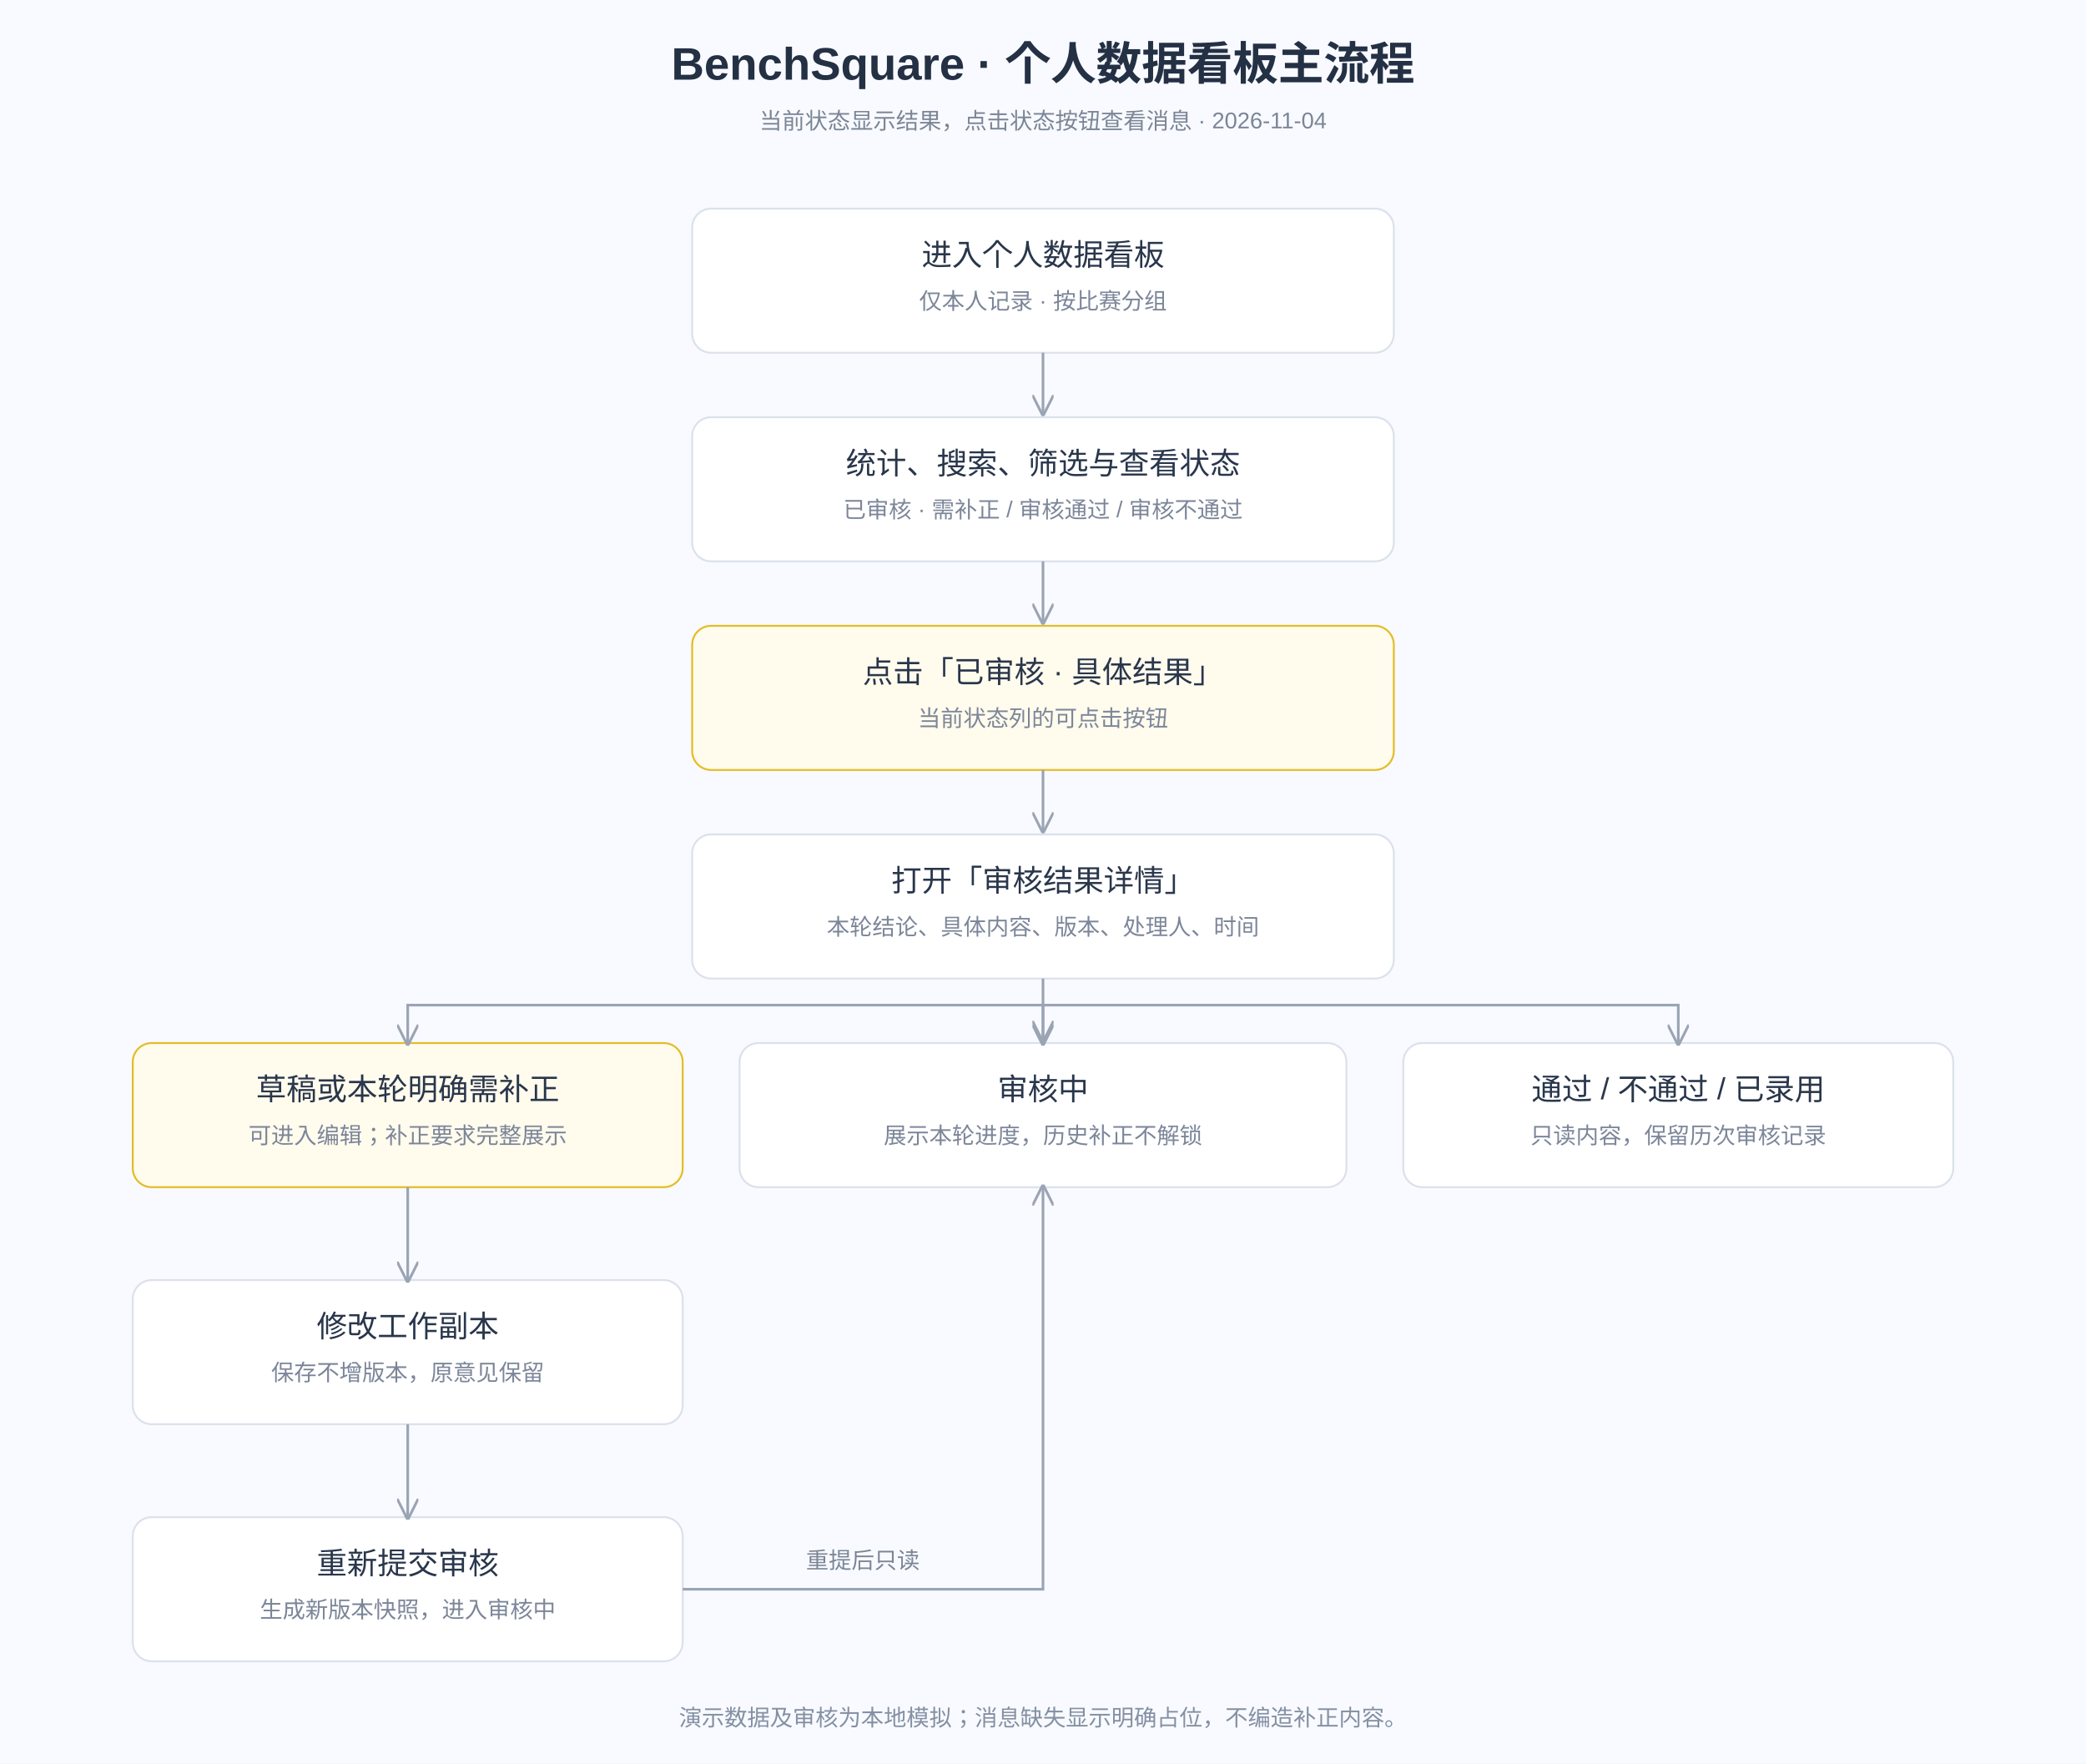
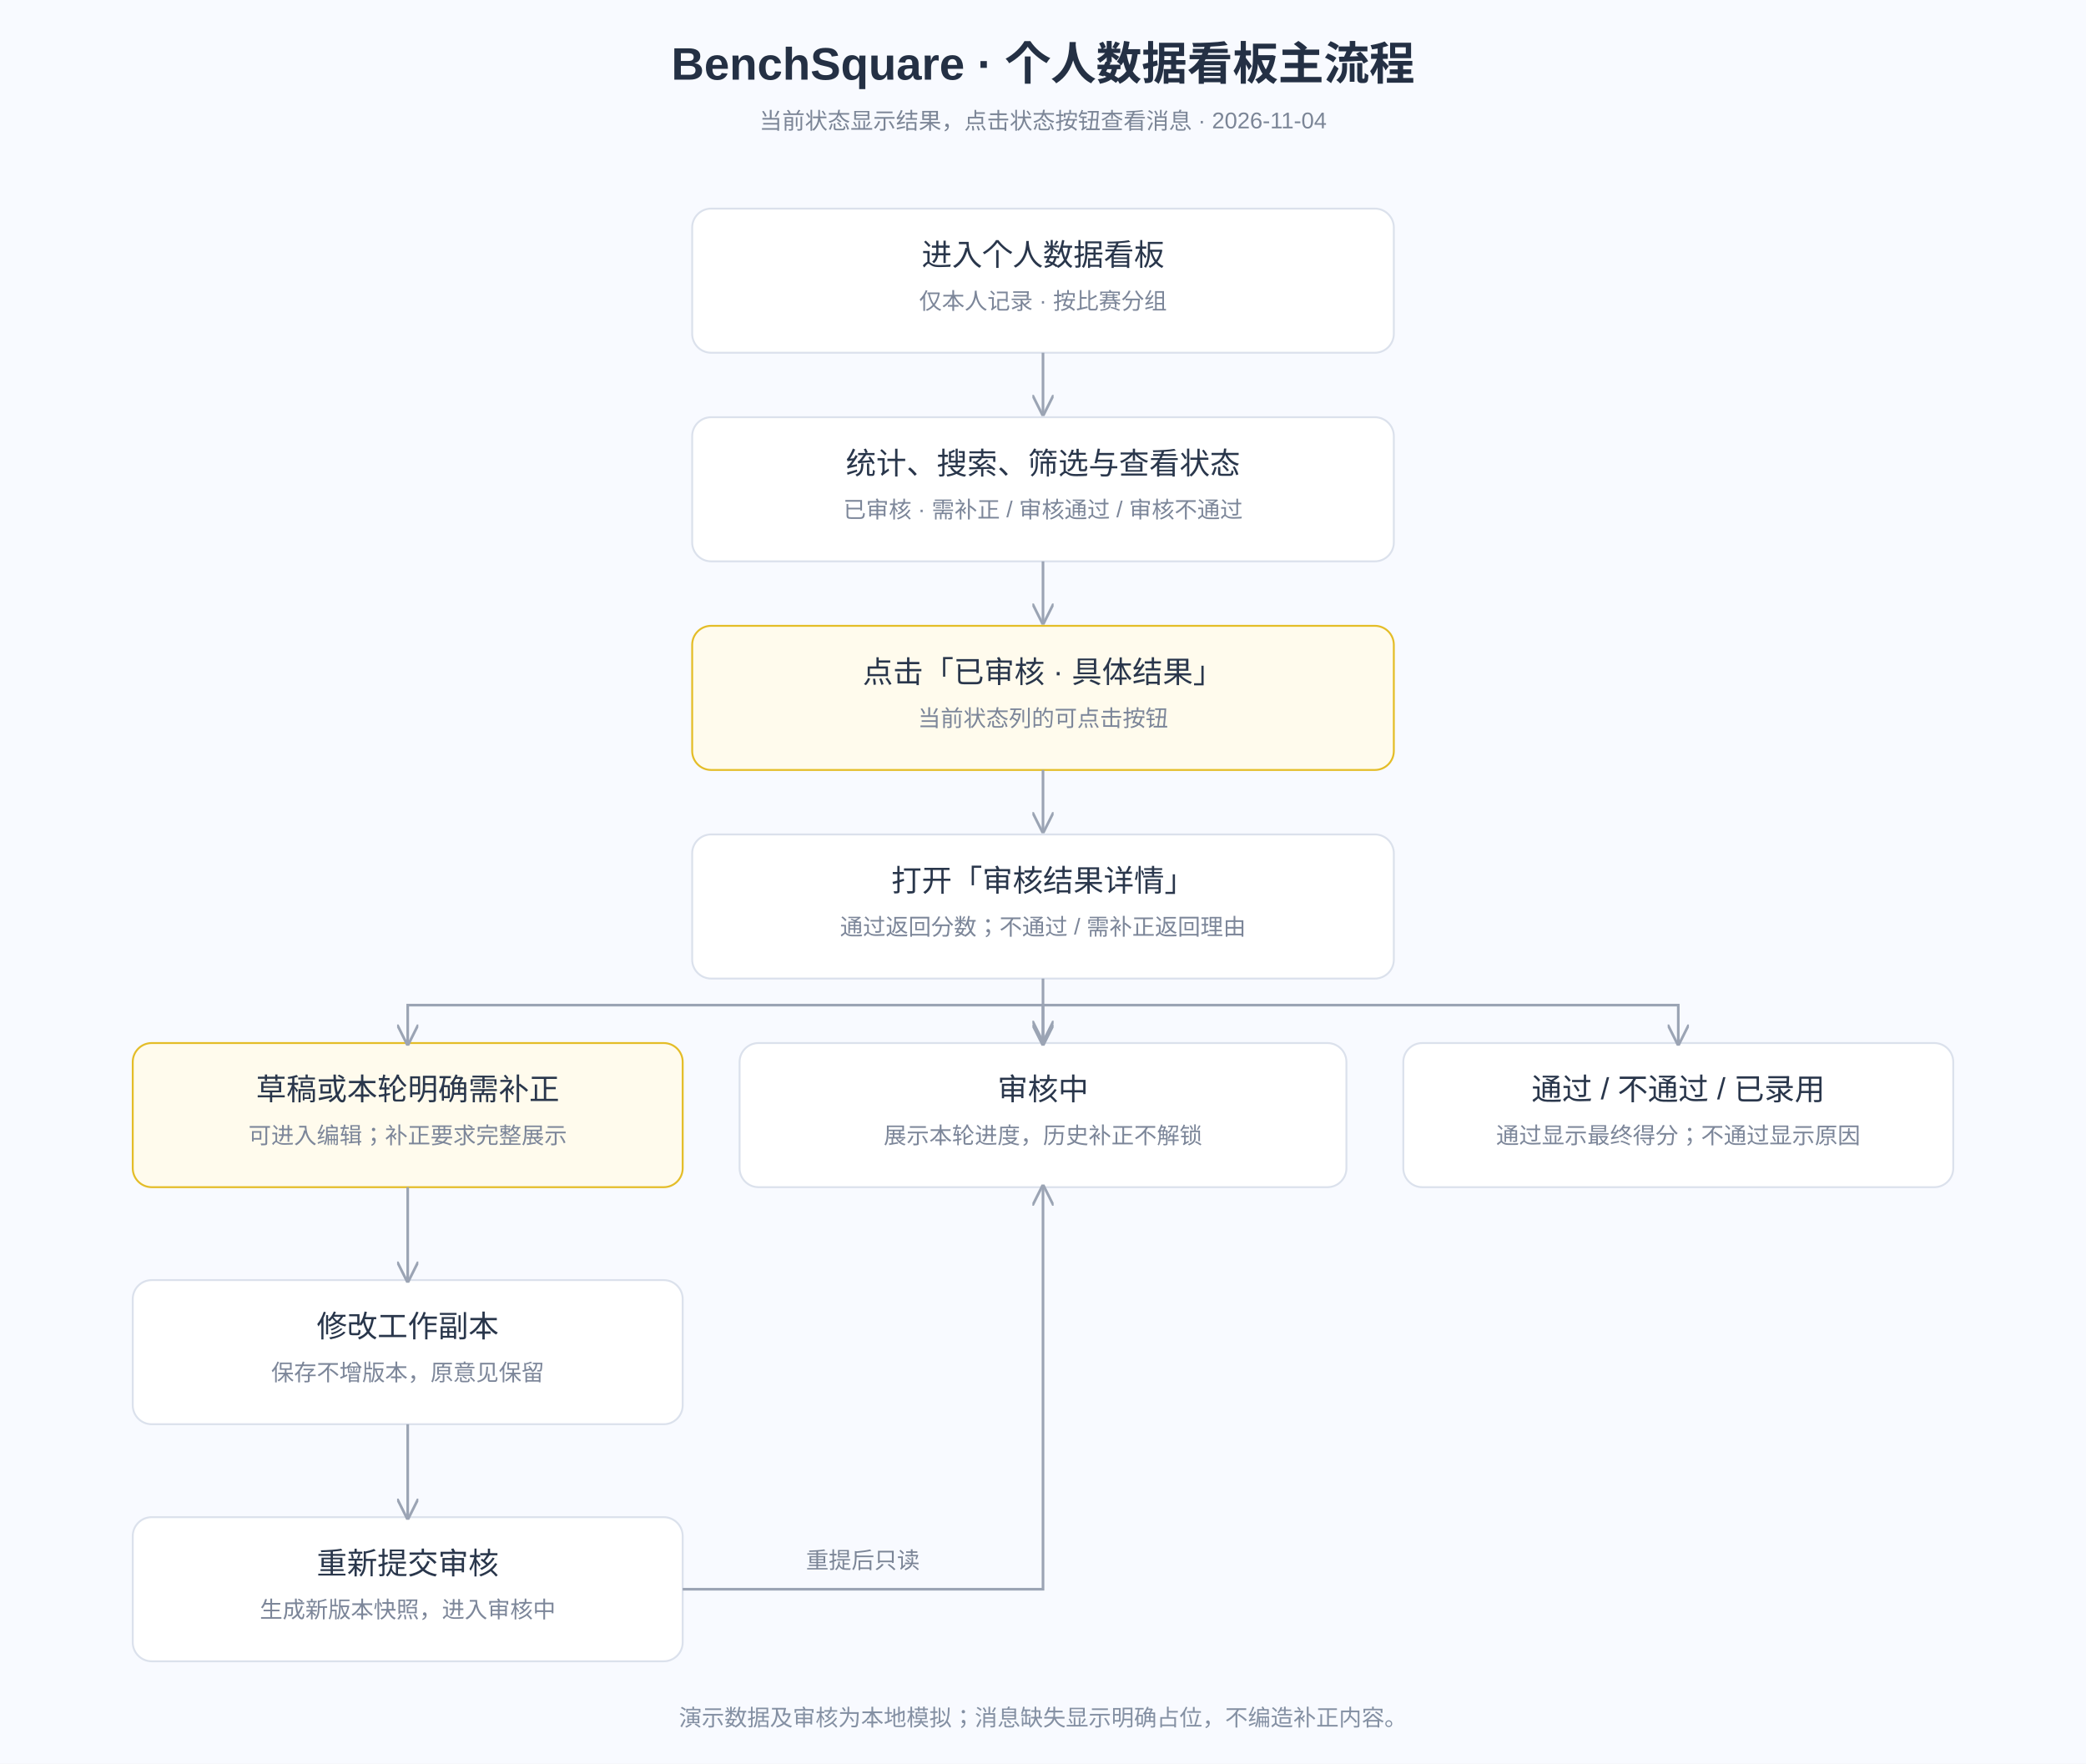
<svg xmlns="http://www.w3.org/2000/svg" width="1100" height="930" viewBox="0 0 1100 930">
  <defs>
    <marker id="arrow" markerWidth="8" markerHeight="8" refX="7" refY="4" orient="auto">
      <path d="M0 0L8 4L0 8" fill="none" stroke="#9ba4b4" />
    </marker>
  </defs>
  <rect width="100%" height="100%" fill="#f8faff" />
  <g font-family="Microsoft YaHei,Arial,sans-serif">
    <text x="550" y="42" text-anchor="middle" font-size="24" font-weight="bold" fill="#243044">BenchSquare · 个人数据看板主流程</text>
    <text x="550" y="68" text-anchor="middle" font-size="12" fill="#7b8596">当前状态显示结果，点击状态按钮查看消息 · 2026-11-04</text>
    <rect x="365" y="110" width="370" height="76" rx="10" fill="#fff" stroke="#dbe1ec" />
    <text x="550" y="140" text-anchor="middle" font-size="16" fill="#29364b">进入个人数据看板</text>
    <text x="550" y="163" text-anchor="middle" font-size="12" fill="#7c8699">仅本人记录 · 按比赛分组</text>
    <path d="M550 186V218" fill="none" stroke="#9ba4b4" stroke-width="1.4" marker-end="url(#arrow)" />
    <rect x="365" y="220" width="370" height="76" rx="10" fill="#fff" stroke="#dbe1ec" />
    <text x="550" y="250" text-anchor="middle" font-size="16" fill="#29364b">统计、搜索、筛选与查看状态</text>
    <text x="550" y="273" text-anchor="middle" font-size="12" fill="#7c8699">已审核 · 需补正 / 审核通过 / 审核不通过</text>
    <path d="M550 296V328" fill="none" stroke="#9ba4b4" stroke-width="1.4" marker-end="url(#arrow)" />
    <rect x="365" y="330" width="370" height="76" rx="10" fill="#fffbed" stroke="#e4bd28" />
    <text x="550" y="360" text-anchor="middle" font-size="16" fill="#29364b">点击「已审核 · 具体结果」</text>
    <text x="550" y="383" text-anchor="middle" font-size="12" fill="#7c8699">当前状态列的可点击按钮</text>
    <path d="M550 406V438" fill="none" stroke="#9ba4b4" stroke-width="1.4" marker-end="url(#arrow)" />
    <rect x="365" y="440" width="370" height="76" rx="10" fill="#fff" stroke="#dbe1ec" />
    <text x="550" y="470" text-anchor="middle" font-size="16" fill="#29364b">打开「审核结果详情」</text>
-     <text x="550" y="493" text-anchor="middle" font-size="12" fill="#7c8699">本轮结论、具体内容、版本、处理人、时间</text>
+     <text x="550" y="493" text-anchor="middle" font-size="12" fill="#7c8699">通过返回分数；不通过 / 需补正返回理由</text>
    <path d="M550 516V548" fill="none" stroke="#9ba4b4" stroke-width="1.4" marker-end="url(#arrow)" />
    <rect x="70" y="550" width="290" height="76" rx="10" fill="#fffbed" stroke="#e4bd28" />
    <text x="215" y="580" text-anchor="middle" font-size="16" fill="#29364b">草稿或本轮明确需补正</text>
    <text x="215" y="603" text-anchor="middle" font-size="12" fill="#7c8699">可进入编辑；补正要求完整展示</text>
    <rect x="390" y="550" width="320" height="76" rx="10" fill="#fff" stroke="#dbe1ec" />
    <text x="550" y="580" text-anchor="middle" font-size="16" fill="#29364b">审核中</text>
    <text x="550" y="603" text-anchor="middle" font-size="12" fill="#7c8699">展示本轮进度，历史补正不解锁</text>
    <rect x="740" y="550" width="290" height="76" rx="10" fill="#fff" stroke="#dbe1ec" />
    <text x="885" y="580" text-anchor="middle" font-size="16" fill="#29364b">通过 / 不通过 / 已录用</text>
-     <text x="885" y="603" text-anchor="middle" font-size="12" fill="#7c8699">只读内容，保留历次审核记录</text>
+     <text x="885" y="603" text-anchor="middle" font-size="12" fill="#7c8699">通过显示最终得分；不通过显示原因</text>
    <path d="M550 530H215V550" fill="none" stroke="#9ba4b4" stroke-width="1.4" marker-end="url(#arrow)" />
    <path d="M550 530V550" fill="none" stroke="#9ba4b4" stroke-width="1.4" marker-end="url(#arrow)" />
    <path d="M550 530H885V550" fill="none" stroke="#9ba4b4" stroke-width="1.4" marker-end="url(#arrow)" />
    <rect x="70" y="675" width="290" height="76" rx="10" fill="#fff" stroke="#dbe1ec" />
    <text x="215" y="705" text-anchor="middle" font-size="16" fill="#29364b">修改工作副本</text>
    <text x="215" y="728" text-anchor="middle" font-size="12" fill="#7c8699">保存不增版本，原意见保留</text>
    <path d="M215 626V675" fill="none" stroke="#9ba4b4" stroke-width="1.4" marker-end="url(#arrow)" />
    <rect x="70" y="800" width="290" height="76" rx="10" fill="#fff" stroke="#dbe1ec" />
    <text x="215" y="830" text-anchor="middle" font-size="16" fill="#29364b">重新提交审核</text>
    <text x="215" y="853" text-anchor="middle" font-size="12" fill="#7c8699">生成新版本快照，进入审核中</text>
    <path d="M215 751V800" fill="none" stroke="#9ba4b4" stroke-width="1.4" marker-end="url(#arrow)" />
    <path d="M360 838H550V626" fill="none" stroke="#9ba4b4" stroke-width="1.4" marker-end="url(#arrow)" />
    <text x="425" y="827" font-size="12" fill="#7b8596">重提后只读</text>
    <text x="550" y="910" text-anchor="middle" font-size="12" fill="#8490a3">演示数据及审核为本地模拟；消息缺失显示明确占位，不编造补正内容。</text>
  </g>
</svg>
